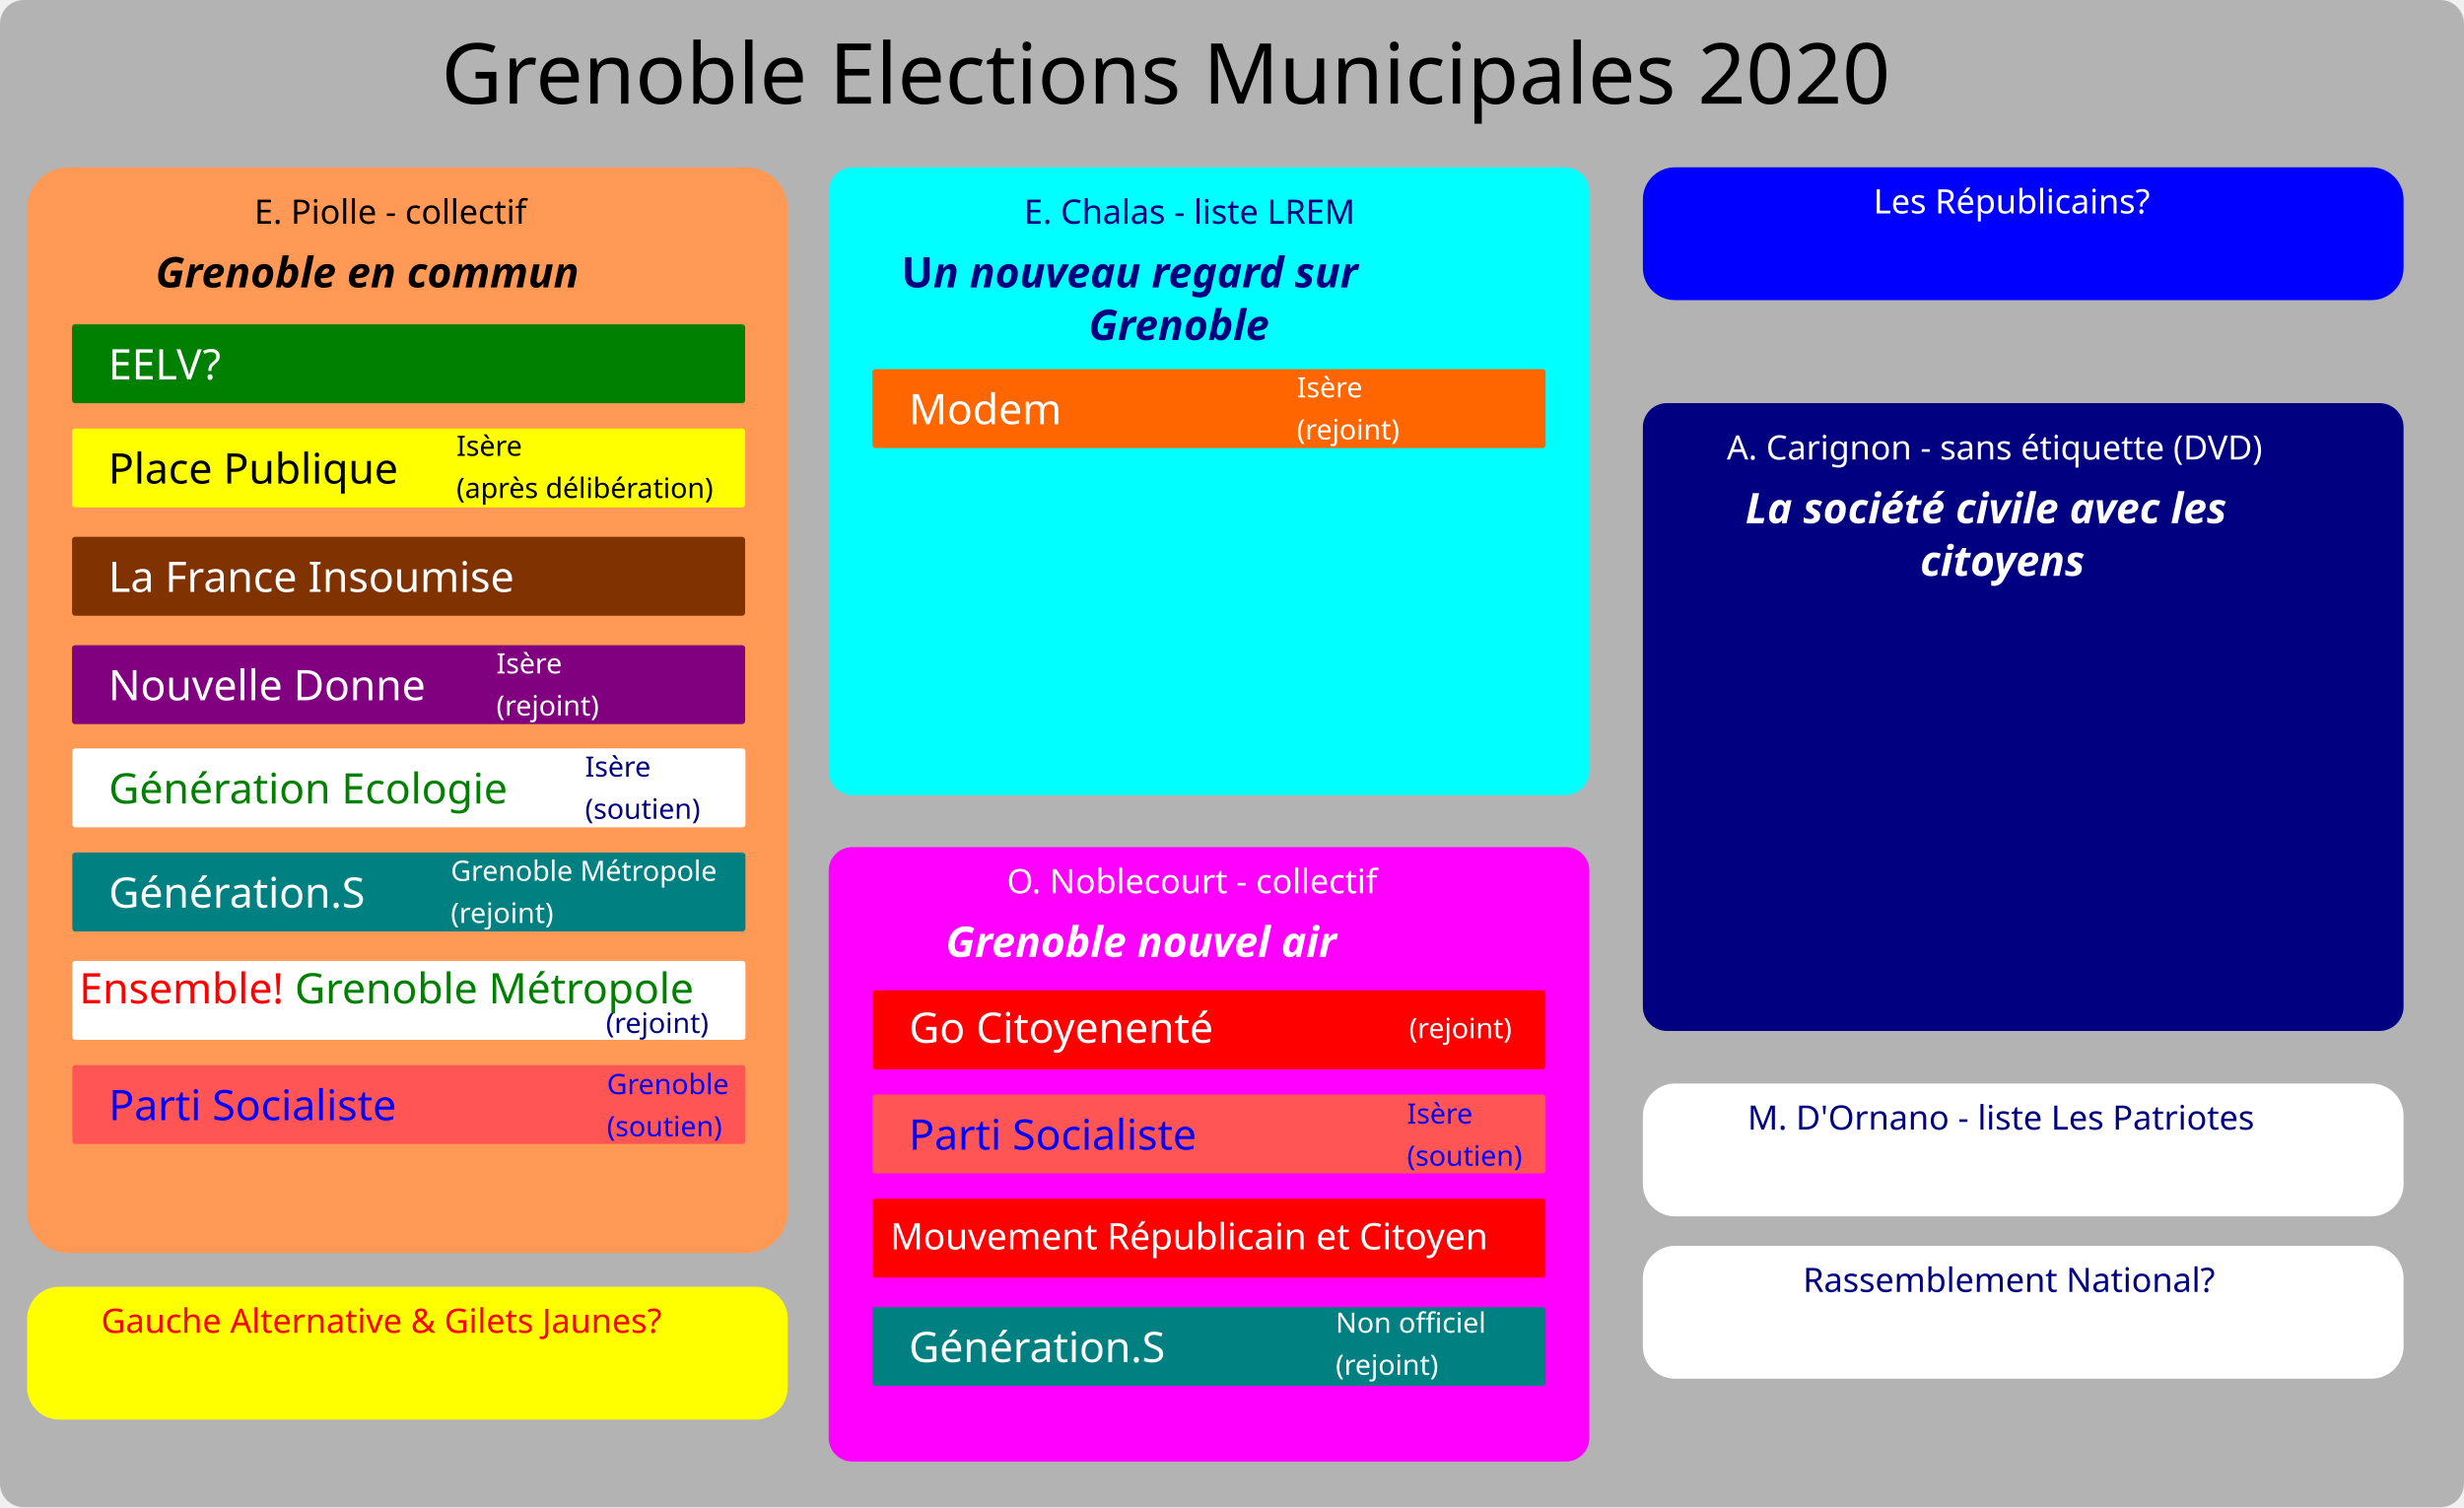
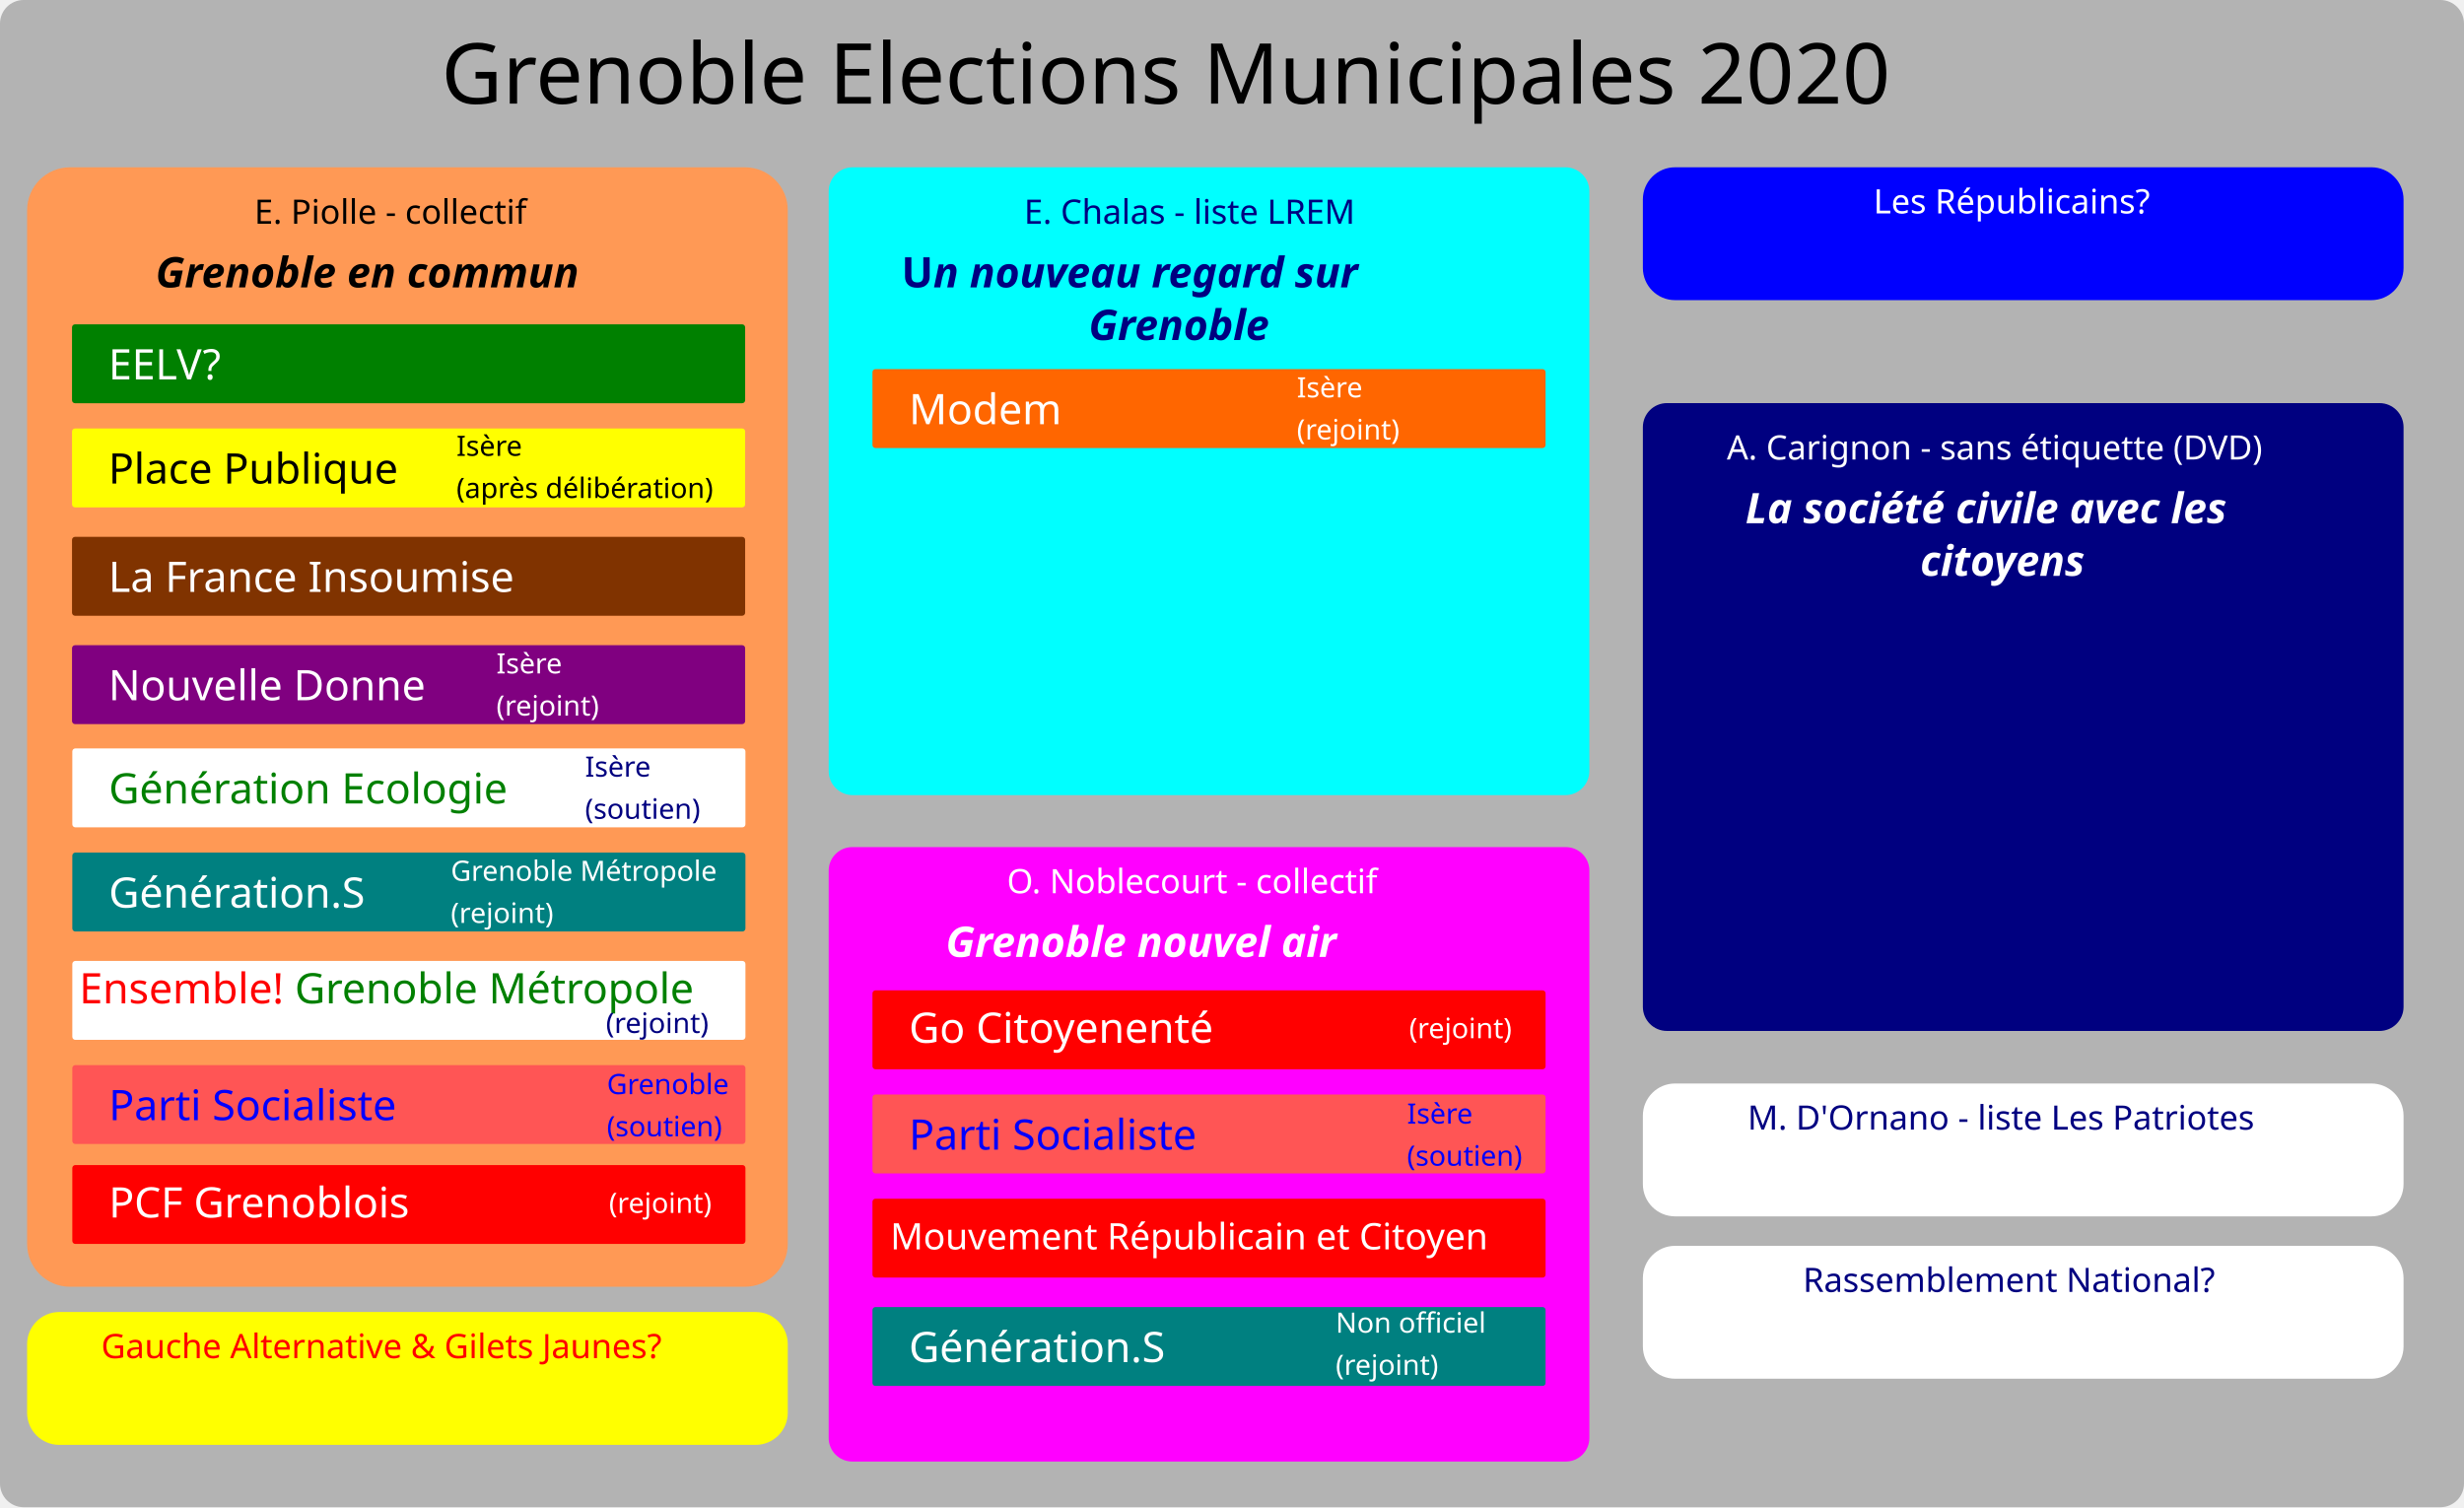
- <svg xmlns="http://www.w3.org/2000/svg" id="svg8" version="1.1" viewBox="0 0 309.641 189.4" height="189.4mm" width="309.641mm">
+ <svg xmlns="http://www.w3.org/2000/svg" width="309.641mm" height="189.4mm" viewBox="0 0 309.641 189.4" version="1.1" id="svg8">
  <defs id="defs2">
-     <marker orient="auto" refY="0.0" refX="0.0" id="Arrow2Lend" style="overflow:visible;">
-       <path id="path1338" style="fill-rule:evenodd;stroke-width:0.625;stroke-linejoin:round;stroke:#000000;stroke-opacity:1;fill:#000000;fill-opacity:1" d="M 8.719,4.034 L -2.207,0.016 L 8.719,-4.002 C 6.973,-1.63 6.983,1.616 8.719,4.034 z " transform="scale(1.1) rotate(180) translate(1,0)" />
+     <marker style="overflow:visible;" id="Arrow2Lend" refX="0.0" refY="0.0" orient="auto">
+       <path transform="scale(1.1) rotate(180) translate(1,0)" d="M 8.719,4.034 L -2.207,0.016 L 8.719,-4.002 C 6.973,-1.63 6.983,1.616 8.719,4.034 z " style="fill-rule:evenodd;stroke-width:0.625;stroke-linejoin:round;stroke:#000000;stroke-opacity:1;fill:#000000;fill-opacity:1" id="path1338" />
    </marker>
-     <marker orient="auto" refY="0.0" refX="0.0" id="Arrow2Lstart" style="overflow:visible">
-       <path id="path1335" style="fill-rule:evenodd;stroke-width:0.625;stroke-linejoin:round;stroke:#000000;stroke-opacity:1;fill:#000000;fill-opacity:1" d="M 8.719,4.034 L -2.207,0.016 L 8.719,-4.002 C 6.973,-1.63 6.983,1.616 8.719,4.034 z " transform="scale(1.1) translate(1,0)" />
+     <marker style="overflow:visible" id="Arrow2Lstart" refX="0.0" refY="0.0" orient="auto">
+       <path transform="scale(1.1) translate(1,0)" d="M 8.719,4.034 L -2.207,0.016 L 8.719,-4.002 C 6.973,-1.63 6.983,1.616 8.719,4.034 z " style="fill-rule:evenodd;stroke-width:0.625;stroke-linejoin:round;stroke:#000000;stroke-opacity:1;fill:#000000;fill-opacity:1" id="path1335" />
    </marker>
  </defs>
-   <g id="layer1" transform="translate(-3.993841,-8.021178)">
-     <rect style="fill:#b3b3b3;stroke-width:0.262" id="rect1052" width="309.641" height="189.4" x="3.994" y="8.021" ry="2.969" />
-     <text id="text12" y="21.039" x="59.446" style="font-style:normal;font-weight:normal;font-size:10.583px;line-height:1.25;font-family:sans-serif;fill:#000000;fill-opacity:1;stroke:none;stroke-width:0.265" xml:space="preserve">
-       <tspan style="stroke-width:0.265" y="21.039" x="59.446" id="tspan10">Grenoble Elections Municipales 2020</tspan>
+   <g transform="translate(-3.993841,-8.021178)" id="layer1">
+     <rect ry="2.969" y="8.021" x="3.994" height="189.4" width="309.641" id="rect1052" style="fill:#b3b3b3;stroke-width:0.262" />
+     <text xml:space="preserve" style="font-style:normal;font-weight:normal;font-size:10.583px;line-height:1.25;font-family:sans-serif;fill:#000000;fill-opacity:1;stroke:none;stroke-width:0.265" x="59.446" y="21.039" id="text12">
+       <tspan id="tspan10" x="59.446" y="21.039" style="stroke-width:0.265">Grenoble Elections Municipales 2020</tspan>
    </text>
-     <rect ry="5.227" y="29.043" x="7.399" height="136.442" width="95.592" id="rect14" style="fill:#ff9955;fill-rule:evenodd;stroke-width:0.235" />
-     <text id="text18" y="44.137" x="23.552" style="font-style:normal;font-weight:normal;font-size:5.292px;line-height:1.25;font-family:sans-serif;fill:#000000;fill-opacity:1;stroke:none;stroke-width:0.265" xml:space="preserve">
-       <tspan style="font-style:italic;font-variant:normal;font-weight:bold;font-stretch:normal;font-family:sans-serif;-inkscape-font-specification:'sans-serif Bold Italic';stroke-width:0.265" y="44.137" x="23.552" id="tspan16">Grenoble en commun</tspan>
+     <rect style="fill:#ff9955;fill-rule:evenodd;stroke-width:0.239" id="rect14" width="95.592" height="140.675" x="7.399" y="29.043" ry="5.389" />
+     <text xml:space="preserve" style="font-style:normal;font-weight:normal;font-size:5.292px;line-height:1.25;font-family:sans-serif;fill:#000000;fill-opacity:1;stroke:none;stroke-width:0.265" x="23.552" y="44.137" id="text18">
+       <tspan id="tspan16" x="23.552" y="44.137" style="font-style:italic;font-variant:normal;font-weight:bold;font-stretch:normal;font-family:sans-serif;-inkscape-font-specification:'sans-serif Bold Italic';stroke-width:0.265">Grenoble en commun</tspan>
    </text>
-     <text id="text22" y="36.133" x="35.961" style="font-style:normal;font-weight:normal;font-size:4.233px;line-height:1.25;font-family:sans-serif;fill:#000000;fill-opacity:1;stroke:none;stroke-width:0.265" xml:space="preserve">
-       <tspan style="stroke-width:0.265" y="36.133" x="35.961" id="tspan20">E. Piolle - collectif</tspan>
+     <text xml:space="preserve" style="font-style:normal;font-weight:normal;font-size:4.233px;line-height:1.25;font-family:sans-serif;fill:#000000;fill-opacity:1;stroke:none;stroke-width:0.265" x="35.961" y="36.133" id="text22">
+       <tspan id="tspan20" x="35.961" y="36.133" style="stroke-width:0.265">E. Piolle - collectif</tspan>
    </text>
-     <rect style="fill:#00ffff;fill-rule:evenodd;stroke-width:0.179" id="rect14-2" width="95.592" height="78.897" x="108.131" y="29.043" ry="3.022" />
-     <text xml:space="preserve" style="font-style:normal;font-weight:normal;font-size:5.292px;line-height:1.25;font-family:sans-serif;text-align:center;text-anchor:middle;fill:#000080;fill-opacity:1;stroke:none;stroke-width:0.265" x="155.584" y="44.137" id="text18-9">
-       <tspan id="tspan16-8" x="155.584" y="44.137" style="font-style:normal;font-variant:normal;font-weight:bold;font-stretch:normal;font-family:sans-serif;-inkscape-font-specification:'sans-serif Bold';text-align:center;text-anchor:middle;fill:#000080;stroke-width:0.265">U<tspan id="tspan53" style="font-style:italic;font-variant:normal;font-weight:bold;font-stretch:normal;font-family:sans-serif;-inkscape-font-specification:'sans-serif Bold Italic';fill:#000080">n nouveau regard sur</tspan>
+     <rect ry="3.022" y="29.043" x="108.131" height="78.897" width="95.592" id="rect14-2" style="fill:#00ffff;fill-rule:evenodd;stroke-width:0.179" />
+     <text id="text18-9" y="44.137" x="155.584" style="font-style:normal;font-weight:normal;font-size:5.292px;line-height:1.25;font-family:sans-serif;text-align:center;text-anchor:middle;fill:#000080;fill-opacity:1;stroke:none;stroke-width:0.265" xml:space="preserve">
+       <tspan style="font-style:normal;font-variant:normal;font-weight:bold;font-stretch:normal;font-family:sans-serif;-inkscape-font-specification:'sans-serif Bold';text-align:center;text-anchor:middle;fill:#000080;stroke-width:0.265" y="44.137" x="155.584" id="tspan16-8">U<tspan style="font-style:italic;font-variant:normal;font-weight:bold;font-stretch:normal;font-family:sans-serif;-inkscape-font-specification:'sans-serif Bold Italic';fill:#000080" id="tspan53">n nouveau regard sur</tspan>
      </tspan>
-       <tspan id="tspan51" x="155.584" y="50.751" style="font-style:italic;font-variant:normal;font-weight:bold;font-stretch:normal;font-family:sans-serif;-inkscape-font-specification:'sans-serif Bold Italic';text-align:center;text-anchor:middle;fill:#000080;stroke-width:0.265">Grenoble</tspan>
+       <tspan style="font-style:italic;font-variant:normal;font-weight:bold;font-stretch:normal;font-family:sans-serif;-inkscape-font-specification:'sans-serif Bold Italic';text-align:center;text-anchor:middle;fill:#000080;stroke-width:0.265" y="50.751" x="155.584" id="tspan51">Grenoble</tspan>
    </text>
-     <text xml:space="preserve" style="font-style:normal;font-weight:normal;font-size:4.233px;line-height:1.25;font-family:sans-serif;fill:#000080;fill-opacity:1;stroke:none;stroke-width:0.265" x="132.687" y="36.133" id="text22-2">
-       <tspan id="tspan20-0" x="132.687" y="36.133" style="fill:#000080;stroke-width:0.265">E. Chalas - liste LREM</tspan>
+     <text id="text22-2" y="36.133" x="132.687" style="font-style:normal;font-weight:normal;font-size:4.233px;line-height:1.25;font-family:sans-serif;fill:#000080;fill-opacity:1;stroke:none;stroke-width:0.265" xml:space="preserve">
+       <tspan style="fill:#000080;stroke-width:0.265" y="36.133" x="132.687" id="tspan20-0">E. Chalas - liste LREM</tspan>
    </text>
-     <rect ry="3.022" y="58.677" x="210.447" height="78.897" width="95.592" id="rect14-2-5" style="fill:#000080;fill-rule:evenodd;stroke-width:0.179" />
-     <text id="text18-9-8" y="73.77" x="259.071" style="font-style:normal;font-weight:normal;font-size:5.292px;line-height:1.25;font-family:sans-serif;text-align:center;text-anchor:middle;fill:#ffffff;fill-opacity:1;stroke:none;stroke-width:0.265" xml:space="preserve">
-       <tspan style="font-style:italic;font-variant:normal;font-weight:bold;font-stretch:normal;font-family:sans-serif;-inkscape-font-specification:'sans-serif Bold Italic';text-align:center;text-anchor:middle;fill:#ffffff;stroke-width:0.265" y="73.77" x="259.071" id="tspan51-5">La société civile avec les </tspan>
-       <tspan style="font-style:italic;font-variant:normal;font-weight:bold;font-stretch:normal;font-family:sans-serif;-inkscape-font-specification:'sans-serif Bold Italic';text-align:center;text-anchor:middle;fill:#ffffff;stroke-width:0.265" y="80.385" x="259.071" id="tspan93">citoyens</tspan>
+     <rect style="fill:#000080;fill-rule:evenodd;stroke-width:0.179" id="rect14-2-5" width="95.592" height="78.897" x="210.447" y="58.677" ry="3.022" />
+     <text xml:space="preserve" style="font-style:normal;font-weight:normal;font-size:5.292px;line-height:1.25;font-family:sans-serif;text-align:center;text-anchor:middle;fill:#ffffff;fill-opacity:1;stroke:none;stroke-width:0.265" x="259.071" y="73.77" id="text18-9-8">
+       <tspan id="tspan51-5" x="259.071" y="73.77" style="font-style:italic;font-variant:normal;font-weight:bold;font-stretch:normal;font-family:sans-serif;-inkscape-font-specification:'sans-serif Bold Italic';text-align:center;text-anchor:middle;fill:#ffffff;stroke-width:0.265">La société civile avec les </tspan>
+       <tspan id="tspan93" x="259.071" y="80.385" style="font-style:italic;font-variant:normal;font-weight:bold;font-stretch:normal;font-family:sans-serif;-inkscape-font-specification:'sans-serif Bold Italic';text-align:center;text-anchor:middle;fill:#ffffff;stroke-width:0.265">citoyens</tspan>
    </text>
-     <text id="text22-2-1" y="65.766" x="220.991" style="font-style:normal;font-weight:normal;font-size:4.233px;line-height:1.25;font-family:sans-serif;fill:#ffffff;fill-opacity:1;stroke:none;stroke-width:0.265" xml:space="preserve">
-       <tspan style="fill:#ffffff;stroke-width:0.265" y="65.766" x="220.991" id="tspan20-0-3">A. Carignon - sans étiquette (DVD)</tspan>
+     <text xml:space="preserve" style="font-style:normal;font-weight:normal;font-size:4.233px;line-height:1.25;font-family:sans-serif;fill:#ffffff;fill-opacity:1;stroke:none;stroke-width:0.265" x="220.991" y="65.766" id="text22-2-1">
+       <tspan id="tspan20-0-3" x="220.991" y="65.766" style="fill:#ffffff;stroke-width:0.265">A. Carignon - sans étiquette (DVD)</tspan>
    </text>
-     <rect ry="2.958" y="114.473" x="108.131" height="77.209" width="95.592" id="rect14-2-2" style="fill:#ff00ff;fill-rule:evenodd;stroke-width:0.177" />
-     <text id="text18-9-1" y="128.27" x="155.65" style="font-style:normal;font-weight:normal;font-size:5.292px;line-height:1.25;font-family:sans-serif;text-align:center;text-anchor:middle;fill:#ffffff;fill-opacity:1;stroke:none;stroke-width:0.265" xml:space="preserve">
-       <tspan style="font-style:italic;font-variant:normal;font-weight:bold;font-stretch:normal;font-family:sans-serif;-inkscape-font-specification:'sans-serif Bold Italic';text-align:center;text-anchor:middle;fill:#ffffff;stroke-width:0.265" y="128.27" x="155.65" id="tspan51-1">Grenoble nouvel air<tspan id="tspan128" style="font-style:normal;font-variant:normal;font-weight:bold;font-stretch:normal;font-family:sans-serif;-inkscape-font-specification:'sans-serif Bold';text-align:center;text-anchor:middle;fill:#ffffff;stroke-width:0.265" />
+     <rect style="fill:#ff00ff;fill-rule:evenodd;stroke-width:0.177" id="rect14-2-2" width="95.592" height="77.209" x="108.131" y="114.473" ry="2.958" />
+     <text xml:space="preserve" style="font-style:normal;font-weight:normal;font-size:5.292px;line-height:1.25;font-family:sans-serif;text-align:center;text-anchor:middle;fill:#ffffff;fill-opacity:1;stroke:none;stroke-width:0.265" x="155.65" y="128.27" id="text18-9-1">
+       <tspan id="tspan51-1" x="155.65" y="128.27" style="font-style:italic;font-variant:normal;font-weight:bold;font-stretch:normal;font-family:sans-serif;-inkscape-font-specification:'sans-serif Bold Italic';text-align:center;text-anchor:middle;fill:#ffffff;stroke-width:0.265">Grenoble nouvel air<tspan style="font-style:normal;font-variant:normal;font-weight:bold;font-stretch:normal;font-family:sans-serif;-inkscape-font-specification:'sans-serif Bold';text-align:center;text-anchor:middle;fill:#ffffff;stroke-width:0.265" id="tspan128" />
      </tspan>
    </text>
-     <text id="text22-2-8" y="120.266" x="130.525" style="font-style:normal;font-weight:normal;font-size:4.233px;line-height:1.25;font-family:sans-serif;fill:#ffffff;fill-opacity:1;stroke:none;stroke-width:0.265" xml:space="preserve">
-       <tspan style="fill:#ffffff;stroke-width:0.265" y="120.266" x="130.525" id="tspan20-0-7">O. Noblecourt - collectif</tspan>
+     <text xml:space="preserve" style="font-style:normal;font-weight:normal;font-size:4.233px;line-height:1.25;font-family:sans-serif;fill:#ffffff;fill-opacity:1;stroke:none;stroke-width:0.265" x="130.525" y="120.266" id="text22-2-8">
+       <tspan id="tspan20-0-7" x="130.525" y="120.266" style="fill:#ffffff;stroke-width:0.265">O. Noblecourt - collectif</tspan>
    </text>
-     <rect style="fill:#008000;fill-rule:evenodd;stroke-width:0.06" id="rect14-3" width="84.589" height="9.914" x="13.044" y="48.777" ry="0.38" />
-     <text id="text125" y="55.696" x="17.616" style="font-style:normal;font-weight:normal;font-size:5.292px;line-height:1.25;font-family:sans-serif;fill:#000000;fill-opacity:1;stroke:none;stroke-width:0.265" xml:space="preserve">
-       <tspan style="fill:#ffffff;stroke-width:0.265" y="55.696" x="17.616" id="tspan123">EELV?</tspan>
+     <rect ry="0.38" y="48.777" x="13.044" height="9.914" width="84.589" id="rect14-3" style="fill:#008000;fill-rule:evenodd;stroke-width:0.06" />
+     <text xml:space="preserve" style="font-style:normal;font-weight:normal;font-size:5.292px;line-height:1.25;font-family:sans-serif;fill:#000000;fill-opacity:1;stroke:none;stroke-width:0.265" x="17.616" y="55.696" id="text125">
+       <tspan id="tspan123" x="17.616" y="55.696" style="fill:#ffffff;stroke-width:0.265">EELV?</tspan>
    </text>
-     <rect ry="0.38" y="61.866" x="13.044" height="9.914" width="84.589" id="rect14-3-9" style="fill:#ffff00;fill-rule:evenodd;stroke-width:0.06" />
-     <text xml:space="preserve" style="font-style:normal;font-weight:normal;font-size:5.292px;line-height:1.25;font-family:sans-serif;fill:#000000;fill-opacity:1;stroke:none;stroke-width:0.265" x="17.616" y="68.785" id="text125-1">
-       <tspan id="tspan123-7" x="17.616" y="68.785" style="fill:#000000;stroke-width:0.265">Place Publique</tspan>
+     <rect style="fill:#ffff00;fill-rule:evenodd;stroke-width:0.06" id="rect14-3-9" width="84.589" height="9.914" x="13.044" y="61.866" ry="0.38" />
+     <text id="text125-1" y="68.785" x="17.616" style="font-style:normal;font-weight:normal;font-size:5.292px;line-height:1.25;font-family:sans-serif;fill:#000000;fill-opacity:1;stroke:none;stroke-width:0.265" xml:space="preserve">
+       <tspan style="fill:#000000;stroke-width:0.265" y="68.785" x="17.616" id="tspan123-7">Place Publique</tspan>
    </text>
-     <text id="text150" y="65.307" x="61.357" style="font-size:4.233px;line-height:1.25;font-family:sans-serif;stroke-width:0.265" xml:space="preserve">
-       <tspan style="font-size:3.528px;stroke-width:0.265" y="65.307" x="61.357" id="tspan148">Isère</tspan>
-       <tspan id="tspan152" style="font-size:3.528px;stroke-width:0.265" y="70.598" x="61.357">(après délibération)</tspan>
+     <text xml:space="preserve" style="font-size:4.233px;line-height:1.25;font-family:sans-serif;stroke-width:0.265" x="61.357" y="65.307" id="text150">
+       <tspan id="tspan148" x="61.357" y="65.307" style="font-size:3.528px;stroke-width:0.265">Isère</tspan>
+       <tspan x="61.357" y="70.598" style="font-size:3.528px;stroke-width:0.265" id="tspan152">(après délibération)</tspan>
    </text>
-     <rect style="fill:#803300;fill-rule:evenodd;stroke-width:0.06" id="rect14-3-9-0" width="84.589" height="9.914" x="13.044" y="75.483" ry="0.38" />
-     <text id="text125-1-9" y="82.403" x="17.616" style="font-style:normal;font-weight:normal;font-size:5.292px;line-height:1.25;font-family:sans-serif;fill:#ffffff;fill-opacity:1;stroke:none;stroke-width:0.265" xml:space="preserve">
-       <tspan style="fill:#ffffff;stroke-width:0.265" y="82.403" x="17.616" id="tspan123-7-5">La France Insoumise</tspan>
+     <rect ry="0.38" y="75.483" x="13.044" height="9.914" width="84.589" id="rect14-3-9-0" style="fill:#803300;fill-rule:evenodd;stroke-width:0.06" />
+     <text xml:space="preserve" style="font-style:normal;font-weight:normal;font-size:5.292px;line-height:1.25;font-family:sans-serif;fill:#ffffff;fill-opacity:1;stroke:none;stroke-width:0.265" x="17.616" y="82.403" id="text125-1-9">
+       <tspan id="tspan123-7-5" x="17.616" y="82.403" style="fill:#ffffff;stroke-width:0.265">La France Insoumise</tspan>
    </text>
-     <rect ry="0.38" y="89.101" x="13.044" height="9.914" width="84.589" id="rect14-3-9-0-0" style="fill:#800080;fill-rule:evenodd;stroke-width:0.06" />
-     <text xml:space="preserve" style="font-style:normal;font-weight:normal;font-size:5.292px;line-height:1.25;font-family:sans-serif;fill:#ffffff;fill-opacity:1;stroke:none;stroke-width:0.265" x="17.616" y="96.02" id="text125-1-9-3">
-       <tspan id="tspan123-7-5-9" x="17.616" y="96.02" style="fill:#ffffff;stroke-width:0.265">Nouvelle Donne</tspan>
+     <rect style="fill:#800080;fill-rule:evenodd;stroke-width:0.06" id="rect14-3-9-0-0" width="84.589" height="9.914" x="13.044" y="89.101" ry="0.38" />
+     <text id="text125-1-9-3" y="96.02" x="17.616" style="font-style:normal;font-weight:normal;font-size:5.292px;line-height:1.25;font-family:sans-serif;fill:#ffffff;fill-opacity:1;stroke:none;stroke-width:0.265" xml:space="preserve">
+       <tspan style="fill:#ffffff;stroke-width:0.265" y="96.02" x="17.616" id="tspan123-7-5-9">Nouvelle Donne</tspan>
    </text>
-     <text xml:space="preserve" style="font-size:4.233px;line-height:1.25;font-family:sans-serif;fill:#ffffff;stroke-width:0.265" x="66.366" y="92.65" id="text150-3">
-       <tspan id="tspan148-7" x="66.366" y="92.65" style="font-size:3.528px;fill:#ffffff;stroke-width:0.265">Isère</tspan>
-       <tspan x="66.366" y="97.942" style="font-size:3.528px;fill:#ffffff;stroke-width:0.265" id="tspan152-8">(rejoint)</tspan>
+     <text id="text150-3" y="92.65" x="66.366" style="font-size:4.233px;line-height:1.25;font-family:sans-serif;fill:#ffffff;stroke-width:0.265" xml:space="preserve">
+       <tspan style="font-size:3.528px;fill:#ffffff;stroke-width:0.265" y="92.65" x="66.366" id="tspan148-7">Isère</tspan>
+       <tspan id="tspan152-8" style="font-size:3.528px;fill:#ffffff;stroke-width:0.265" y="97.942" x="66.366">(rejoint)</tspan>
    </text>
-     <rect style="fill:#ffffff;fill-rule:evenodd;stroke-width:0.06" id="rect14-3-9-0-0-4" width="84.589" height="9.914" x="13.081" y="102.071" ry="0.38" />
-     <text id="text125-1-9-3-9" y="108.99" x="17.653" style="font-style:normal;font-weight:normal;font-size:5.292px;line-height:1.25;font-family:sans-serif;fill:#008000;fill-opacity:1;stroke:none;stroke-width:0.265" xml:space="preserve">
-       <tspan style="fill:#008000;stroke-width:0.265" y="108.99" x="17.653" id="tspan123-7-5-9-1">Génération Ecologie</tspan>
+     <rect ry="0.38" y="102.071" x="13.081" height="9.914" width="84.589" id="rect14-3-9-0-0-4" style="fill:#ffffff;fill-rule:evenodd;stroke-width:0.06" />
+     <text xml:space="preserve" style="font-style:normal;font-weight:normal;font-size:5.292px;line-height:1.25;font-family:sans-serif;fill:#008000;fill-opacity:1;stroke:none;stroke-width:0.265" x="17.653" y="108.99" id="text125-1-9-3-9">
+       <tspan id="tspan123-7-5-9-1" x="17.653" y="108.99" style="fill:#008000;stroke-width:0.265">Génération Ecologie</tspan>
    </text>
-     <text id="text150-3-7" y="105.62" x="77.515" style="font-size:4.233px;line-height:1.25;font-family:sans-serif;fill:#000080;stroke-width:0.265" xml:space="preserve">
-       <tspan style="font-size:3.528px;fill:#000080;stroke-width:0.265" y="105.62" x="77.515" id="tspan148-7-5">Isère</tspan>
-       <tspan id="tspan152-8-5" style="font-size:3.528px;fill:#000080;stroke-width:0.265" y="110.911" x="77.515">(soutien)</tspan>
+     <text xml:space="preserve" style="font-size:4.233px;line-height:1.25;font-family:sans-serif;fill:#000080;stroke-width:0.265" x="77.515" y="105.62" id="text150-3-7">
+       <tspan id="tspan148-7-5" x="77.515" y="105.62" style="font-size:3.528px;fill:#000080;stroke-width:0.265">Isère</tspan>
+       <tspan x="77.515" y="110.911" style="font-size:3.528px;fill:#000080;stroke-width:0.265" id="tspan152-8-5">(soutien)</tspan>
    </text>
-     <rect style="fill:#ff6600;fill-rule:evenodd;stroke-width:0.06" id="rect14-3-9-0-0-45" width="84.589" height="9.914" x="113.632" y="54.409" ry="0.38" />
-     <text id="text125-1-9-3-8" y="61.328" x="118.21" style="font-style:normal;font-weight:normal;font-size:5.292px;line-height:1.25;font-family:sans-serif;fill:#ffffff;fill-opacity:1;stroke:none;stroke-width:0.265" xml:space="preserve">
-       <tspan style="fill:#ffffff;stroke-width:0.265" y="61.328" x="118.21" id="tspan123-7-5-9-6">Modem</tspan>
+     <rect ry="0.38" y="54.409" x="113.632" height="9.914" width="84.589" id="rect14-3-9-0-0-45" style="fill:#ff6600;fill-rule:evenodd;stroke-width:0.06" />
+     <text xml:space="preserve" style="font-style:normal;font-weight:normal;font-size:5.292px;line-height:1.25;font-family:sans-serif;fill:#ffffff;fill-opacity:1;stroke:none;stroke-width:0.265" x="118.21" y="61.328" id="text125-1-9-3-8">
+       <tspan id="tspan123-7-5-9-6" x="118.21" y="61.328" style="fill:#ffffff;stroke-width:0.265">Modem</tspan>
    </text>
-     <text id="text150-3-2" y="57.958" x="166.96" style="font-size:4.233px;line-height:1.25;font-family:sans-serif;fill:#ffffff;stroke-width:0.265" xml:space="preserve">
-       <tspan style="font-size:3.528px;fill:#ffffff;stroke-width:0.265" y="57.958" x="166.96" id="tspan148-7-51">Isère</tspan>
-       <tspan id="tspan152-8-3" style="font-size:3.528px;fill:#ffffff;stroke-width:0.265" y="63.25" x="166.96">(rejoint)</tspan>
+     <text xml:space="preserve" style="font-size:4.233px;line-height:1.25;font-family:sans-serif;fill:#ffffff;stroke-width:0.265" x="166.96" y="57.958" id="text150-3-2">
+       <tspan id="tspan148-7-51" x="166.96" y="57.958" style="font-size:3.528px;fill:#ffffff;stroke-width:0.265">Isère</tspan>
+       <tspan x="166.96" y="63.25" style="font-size:3.528px;fill:#ffffff;stroke-width:0.265" id="tspan152-8-3">(rejoint)</tspan>
    </text>
-     <rect ry="0.38" y="132.474" x="113.632" height="9.914" width="84.589" id="rect14-3-9-0-0-45-9" style="fill:#ff0000;fill-rule:evenodd;stroke-width:0.06" />
-     <text xml:space="preserve" style="font-style:normal;font-weight:normal;font-size:5.292px;line-height:1.25;font-family:sans-serif;fill:#ffffff;fill-opacity:1;stroke:none;stroke-width:0.265" x="118.21" y="139.064" id="text125-1-9-3-8-3">
-       <tspan id="tspan123-7-5-9-6-4" x="118.21" y="139.064" style="fill:#ffffff;stroke-width:0.265">Go Citoyenenté</tspan>
+     <rect style="fill:#ff0000;fill-rule:evenodd;stroke-width:0.06" id="rect14-3-9-0-0-45-9" width="84.589" height="9.914" x="113.632" y="132.474" ry="0.38" />
+     <text id="text125-1-9-3-8-3" y="139.064" x="118.21" style="font-style:normal;font-weight:normal;font-size:5.292px;line-height:1.25;font-family:sans-serif;fill:#ffffff;fill-opacity:1;stroke:none;stroke-width:0.265" xml:space="preserve">
+       <tspan style="fill:#ffffff;stroke-width:0.265" y="139.064" x="118.21" id="tspan123-7-5-9-6-4">Go Citoyenenté</tspan>
    </text>
-     <text xml:space="preserve" style="font-size:4.233px;line-height:1.25;font-family:sans-serif;fill:#ffffff;stroke-width:0.265" x="181.07" y="138.484" id="text150-3-2-1">
-       <tspan x="181.07" y="138.484" style="font-size:3.528px;fill:#ffffff;stroke-width:0.265" id="tspan152-8-3-5">(rejoint)</tspan>
+     <text id="text150-3-2-1" y="138.484" x="181.07" style="font-size:4.233px;line-height:1.25;font-family:sans-serif;fill:#ffffff;stroke-width:0.265" xml:space="preserve">
+       <tspan id="tspan152-8-3-5" style="font-size:3.528px;fill:#ffffff;stroke-width:0.265" y="138.484" x="181.07">(rejoint)</tspan>
    </text>
-     <rect style="fill:#ffffff;fill-rule:evenodd;stroke-width:0.082" id="rect14-2-2-5" width="95.592" height="16.695" x="210.447" y="144.178" ry="4.045" />
-     <text xml:space="preserve" style="font-style:normal;font-weight:normal;font-size:4.233px;line-height:1.25;font-family:sans-serif;fill:#000080;fill-opacity:1;stroke:none;stroke-width:0.265" x="223.604" y="149.97" id="text22-2-8-0">
-       <tspan id="tspan20-0-7-6" x="223.604" y="149.97" style="fill:#000080;stroke-width:0.265">M. D'Ornano - liste Les Patriotes</tspan>
+     <rect ry="4.045" y="144.178" x="210.447" height="16.695" width="95.592" id="rect14-2-2-5" style="fill:#ffffff;fill-rule:evenodd;stroke-width:0.082" />
+     <text id="text22-2-8-0" y="149.97" x="223.604" style="font-style:normal;font-weight:normal;font-size:4.233px;line-height:1.25;font-family:sans-serif;fill:#000080;fill-opacity:1;stroke:none;stroke-width:0.265" xml:space="preserve">
+       <tspan style="fill:#000080;stroke-width:0.265" y="149.97" x="223.604" id="tspan20-0-7-6">M. D'Ornano - liste Les Patriotes</tspan>
    </text>
-     <rect style="fill:#008080;fill-rule:evenodd;stroke-width:0.06" id="rect14-3-9-0-0-7" width="84.589" height="9.914" x="13.081" y="115.16" ry="0.38" />
-     <text id="text125-1-9-3-7" y="122.079" x="17.653" style="font-style:normal;font-weight:normal;font-size:5.292px;line-height:1.25;font-family:sans-serif;fill:#ffffff;fill-opacity:1;stroke:none;stroke-width:0.265" xml:space="preserve">
-       <tspan style="fill:#ffffff;stroke-width:0.265" y="122.079" x="17.653" id="tspan123-7-5-9-9">Génération.S</tspan>
+     <rect ry="0.38" y="115.16" x="13.081" height="9.914" width="84.589" id="rect14-3-9-0-0-7" style="fill:#008080;fill-rule:evenodd;stroke-width:0.06" />
+     <text xml:space="preserve" style="font-style:normal;font-weight:normal;font-size:5.292px;line-height:1.25;font-family:sans-serif;fill:#ffffff;fill-opacity:1;stroke:none;stroke-width:0.265" x="17.653" y="122.079" id="text125-1-9-3-7">
+       <tspan id="tspan123-7-5-9-9" x="17.653" y="122.079" style="fill:#ffffff;stroke-width:0.265">Génération.S</tspan>
    </text>
-     <text id="text150-3-5" y="118.708" x="60.639" style="font-size:4.233px;line-height:1.25;font-family:sans-serif;fill:#ffffff;stroke-width:0.265" xml:space="preserve">
-       <tspan style="font-size:3.528px;fill:#ffffff;stroke-width:0.265" y="118.708" x="60.639" id="tspan148-7-3">Grenoble Métropole</tspan>
-       <tspan id="tspan152-8-33" style="font-size:3.528px;fill:#ffffff;stroke-width:0.265" y="124" x="60.639">(rejoint)</tspan>
+     <text xml:space="preserve" style="font-size:4.233px;line-height:1.25;font-family:sans-serif;fill:#ffffff;stroke-width:0.265" x="60.639" y="118.708" id="text150-3-5">
+       <tspan id="tspan148-7-3" x="60.639" y="118.708" style="font-size:3.528px;fill:#ffffff;stroke-width:0.265">Grenoble Métropole</tspan>
+       <tspan x="60.639" y="124" style="font-size:3.528px;fill:#ffffff;stroke-width:0.265" id="tspan152-8-33">(rejoint)</tspan>
    </text>
-     <rect ry="0.38" y="128.777" x="13.081" height="9.914" width="84.589" id="rect14-3-9-0-0-4-3" style="fill:#ffffff;fill-rule:evenodd;stroke-width:0.06" />
-     <text xml:space="preserve" style="font-style:normal;font-weight:normal;font-size:5.292px;line-height:1.25;font-family:sans-serif;fill:#ff0000;fill-opacity:1;stroke:none;stroke-width:0.265" x="13.948" y="134.109" id="text125-1-9-3-9-5">
-       <tspan id="tspan123-7-5-9-1-0" x="13.948" y="134.109" style="fill:#ff0000;stroke-width:0.265">Ensemble! <tspan style="fill:#008000" id="tspan1154">Grenoble Métropole</tspan>
+     <rect style="fill:#ffffff;fill-rule:evenodd;stroke-width:0.06" id="rect14-3-9-0-0-4-3" width="84.589" height="9.914" x="13.081" y="128.777" ry="0.38" />
+     <text id="text125-1-9-3-9-5" y="134.109" x="13.948" style="font-style:normal;font-weight:normal;font-size:5.292px;line-height:1.25;font-family:sans-serif;fill:#ff0000;fill-opacity:1;stroke:none;stroke-width:0.265" xml:space="preserve">
+       <tspan style="fill:#ff0000;stroke-width:0.265" y="134.109" x="13.948" id="tspan123-7-5-9-1-0">Ensemble! <tspan id="tspan1154" style="fill:#008000">Grenoble Métropole</tspan>
      </tspan>
    </text>
-     <text xml:space="preserve" style="font-size:4.233px;line-height:1.25;font-family:sans-serif;fill:#000080;stroke-width:0.265" x="80.135" y="137.827" id="text150-3-7-2">
-       <tspan x="80.135" y="137.827" style="font-size:3.528px;fill:#000080;stroke-width:0.265" id="tspan152-8-5-2">(rejoint)</tspan>
+     <text id="text150-3-7-2" y="137.827" x="80.135" style="font-size:4.233px;line-height:1.25;font-family:sans-serif;fill:#000080;stroke-width:0.265" xml:space="preserve">
+       <tspan id="tspan152-8-5-2" style="font-size:3.528px;fill:#000080;stroke-width:0.265" y="137.827" x="80.135">(rejoint)</tspan>
    </text>
-     <rect ry="4.045" y="29.043" x="210.447" height="16.695" width="95.592" id="rect14-2-2-5-8" style="fill:#0000ff;fill-rule:evenodd;stroke-width:0.082" />
-     <text id="text22-2-8-0-4" y="34.836" x="239.431" style="font-style:normal;font-weight:normal;font-size:4.233px;line-height:1.25;font-family:sans-serif;fill:#ffffff;fill-opacity:1;stroke:none;stroke-width:0.265" xml:space="preserve">
-       <tspan style="fill:#ffffff;stroke-width:0.265" y="34.836" x="239.431" id="tspan20-0-7-6-5">Les Républicains?</tspan>
+     <rect style="fill:#0000ff;fill-rule:evenodd;stroke-width:0.082" id="rect14-2-2-5-8" width="95.592" height="16.695" x="210.447" y="29.043" ry="4.045" />
+     <text xml:space="preserve" style="font-style:normal;font-weight:normal;font-size:4.233px;line-height:1.25;font-family:sans-serif;fill:#ffffff;fill-opacity:1;stroke:none;stroke-width:0.265" x="239.431" y="34.836" id="text22-2-8-0-4">
+       <tspan id="tspan20-0-7-6-5" x="239.431" y="34.836" style="fill:#ffffff;stroke-width:0.265">Les Républicains?</tspan>
    </text>
-     <rect style="fill:#ffff00;fill-rule:evenodd;stroke-width:0.082" id="rect14-2-2-5-8-6" width="95.592" height="16.695" x="7.399" y="169.719" ry="4.045" />
-     <text xml:space="preserve" style="font-style:normal;font-weight:normal;font-size:4.233px;line-height:1.25;font-family:sans-serif;fill:#ff0000;fill-opacity:1;stroke:none;stroke-width:0.265" x="16.702" y="175.511" id="text22-2-8-0-4-1">
-       <tspan id="tspan20-0-7-6-5-5" x="16.702" y="175.511" style="fill:#ff0000;stroke-width:0.265">Gauche Alternative &amp; Gilets Jaunes?</tspan>
+     <rect ry="4.045" y="172.894" x="7.399" height="16.695" width="95.592" id="rect14-2-2-5-8-6" style="fill:#ffff00;fill-rule:evenodd;stroke-width:0.082" />
+     <text id="text22-2-8-0-4-1" y="178.686" x="16.702" style="font-style:normal;font-weight:normal;font-size:4.233px;line-height:1.25;font-family:sans-serif;fill:#ff0000;fill-opacity:1;stroke:none;stroke-width:0.265" xml:space="preserve">
+       <tspan style="fill:#ff0000;stroke-width:0.265" y="178.686" x="16.702" id="tspan20-0-7-6-5-5">Gauche Alternative &amp; Gilets Jaunes?</tspan>
    </text>
-     <rect ry="4.045" y="164.577" x="210.447" height="16.695" width="95.592" id="rect14-2-2-5-6" style="fill:#ffffff;fill-rule:evenodd;stroke-width:0.082" />
-     <text id="text22-2-8-0-0" y="170.369" x="230.568" style="font-style:normal;font-weight:normal;font-size:4.233px;line-height:1.25;font-family:sans-serif;fill:#000080;fill-opacity:1;stroke:none;stroke-width:0.265" xml:space="preserve">
-       <tspan style="fill:#000080;stroke-width:0.265" y="170.369" x="230.568" id="tspan20-0-7-6-3">Rassemblement National?</tspan>
+     <rect style="fill:#ffffff;fill-rule:evenodd;stroke-width:0.082" id="rect14-2-2-5-6" width="95.592" height="16.695" x="210.447" y="164.577" ry="4.045" />
+     <text xml:space="preserve" style="font-style:normal;font-weight:normal;font-size:4.233px;line-height:1.25;font-family:sans-serif;fill:#000080;fill-opacity:1;stroke:none;stroke-width:0.265" x="230.568" y="170.369" id="text22-2-8-0-0">
+       <tspan id="tspan20-0-7-6-3" x="230.568" y="170.369" style="fill:#000080;stroke-width:0.265">Rassemblement National?</tspan>
    </text>
-     <rect style="fill:#ff5555;fill-rule:evenodd;stroke-width:0.06;fill-opacity:1" id="rect14-3-9-0-0-45-9-9" width="84.589" height="9.914" x="113.632" y="145.563" ry="0.38" />
-     <text id="text125-1-9-3-8-3-0" y="152.49" x="118.21" style="font-style:normal;font-weight:normal;font-size:5.292px;line-height:1.25;font-family:sans-serif;fill:#0000ff;fill-opacity:1;stroke:none;stroke-width:0.265" xml:space="preserve">
-       <tspan style="fill:#0000ff;stroke-width:0.265" y="152.49" x="118.21" id="tspan123-7-5-9-6-4-7">Parti Socialiste</tspan>
+     <rect ry="0.38" y="145.563" x="113.632" height="9.914" width="84.589" id="rect14-3-9-0-0-45-9-9" style="fill:#ff5555;fill-rule:evenodd;stroke-width:0.06;fill-opacity:1" />
+     <text xml:space="preserve" style="font-style:normal;font-weight:normal;font-size:5.292px;line-height:1.25;font-family:sans-serif;fill:#0000ff;fill-opacity:1;stroke:none;stroke-width:0.265" x="118.21" y="152.49" id="text125-1-9-3-8-3-0">
+       <tspan id="tspan123-7-5-9-6-4-7" x="118.21" y="152.49" style="fill:#0000ff;stroke-width:0.265">Parti Socialiste</tspan>
    </text>
-     <text id="text150-3-2-1-1" y="149.215" x="180.808" style="font-size:4.233px;line-height:1.25;font-family:sans-serif;fill:#0000ff;stroke-width:0.265" xml:space="preserve">
-       <tspan id="tspan152-8-3-5-6" style="font-size:3.528px;fill:#0000ff;stroke-width:0.265" y="149.215" x="180.808">Isère</tspan>
-       <tspan style="font-size:3.528px;fill:#0000ff;stroke-width:0.265" y="154.507" x="180.808" id="tspan1267">(soutien)</tspan>
+     <text xml:space="preserve" style="font-size:4.233px;line-height:1.25;font-family:sans-serif;fill:#0000ff;stroke-width:0.265" x="180.808" y="149.215" id="text150-3-2-1-1">
+       <tspan x="180.808" y="149.215" style="font-size:3.528px;fill:#0000ff;stroke-width:0.265" id="tspan152-8-3-5-6">Isère</tspan>
+       <tspan id="tspan1267" x="180.808" y="154.507" style="font-size:3.528px;fill:#0000ff;stroke-width:0.265">(soutien)</tspan>
    </text>
-     <rect ry="0.38" y="141.866" x="13.081" height="9.914" width="84.589" id="rect14-3-9-0-0-45-9-9-2" style="fill:#ff5555;fill-rule:evenodd;stroke-width:0.06" />
-     <text xml:space="preserve" style="font-style:normal;font-weight:normal;font-size:5.292px;line-height:1.25;font-family:sans-serif;fill:#0000ff;fill-opacity:1;stroke:none;stroke-width:0.265" x="17.659" y="148.785" id="text125-1-9-3-8-3-0-8">
-       <tspan id="tspan123-7-5-9-6-4-7-2" x="17.659" y="148.785" style="fill:#0000ff;stroke-width:0.265">Parti Socialiste</tspan>
+     <rect style="fill:#ff5555;fill-rule:evenodd;stroke-width:0.06" id="rect14-3-9-0-0-45-9-9-2" width="84.589" height="9.914" x="13.081" y="141.866" ry="0.38" />
+     <text id="text125-1-9-3-8-3-0-8" y="148.785" x="17.659" style="font-style:normal;font-weight:normal;font-size:5.292px;line-height:1.25;font-family:sans-serif;fill:#0000ff;fill-opacity:1;stroke:none;stroke-width:0.265" xml:space="preserve">
+       <tspan style="fill:#0000ff;stroke-width:0.265" y="148.785" x="17.659" id="tspan123-7-5-9-6-4-7-2">Parti Socialiste</tspan>
    </text>
-     <text xml:space="preserve" style="font-size:4.233px;line-height:1.25;font-family:sans-serif;fill:#0000ff;stroke-width:0.265" x="80.257" y="145.518" id="text150-3-2-1-1-4">
-       <tspan x="80.257" y="145.518" style="font-size:3.528px;fill:#0000ff;stroke-width:0.265" id="tspan152-8-3-5-6-8">Grenoble</tspan>
-       <tspan id="tspan1267-3" x="80.257" y="150.81" style="font-size:3.528px;fill:#0000ff;stroke-width:0.265">(soutien)</tspan>
+     <text id="text150-3-2-1-1-4" y="145.518" x="80.257" style="font-size:4.233px;line-height:1.25;font-family:sans-serif;fill:#0000ff;stroke-width:0.265" xml:space="preserve">
+       <tspan id="tspan152-8-3-5-6-8" style="font-size:3.528px;fill:#0000ff;stroke-width:0.265" y="145.518" x="80.257">Grenoble</tspan>
+       <tspan style="font-size:3.528px;fill:#0000ff;stroke-width:0.265" y="150.81" x="80.257" id="tspan1267-3">(soutien)</tspan>
    </text>
-     <rect style="fill:#ff0000;fill-rule:evenodd;stroke-width:0.06" id="rect14-3-9-0-0-45-9-3" width="84.589" height="9.914" x="113.632" y="158.652" ry="0.38" />
-     <text id="text125-1-9-3-8-3-9" y="165.024" x="115.862" style="font-style:normal;font-weight:normal;font-size:4.586px;line-height:1.25;font-family:sans-serif;fill:#ffffff;fill-opacity:1;stroke:none;stroke-width:0.265" xml:space="preserve">
-       <tspan style="fill:#ffffff;stroke-width:0.265" y="165.024" x="115.862" id="tspan123-7-5-9-6-4-9">Mouvement Républicain et Citoyen</tspan>
+     <rect ry="0.38" y="158.652" x="113.632" height="9.914" width="84.589" id="rect14-3-9-0-0-45-9-3" style="fill:#ff0000;fill-rule:evenodd;stroke-width:0.06" />
+     <text xml:space="preserve" style="font-style:normal;font-weight:normal;font-size:4.586px;line-height:1.25;font-family:sans-serif;fill:#ffffff;fill-opacity:1;stroke:none;stroke-width:0.265" x="115.862" y="165.024" id="text125-1-9-3-8-3-9">
+       <tspan id="tspan123-7-5-9-6-4-9" x="115.862" y="165.024" style="fill:#ffffff;stroke-width:0.265">Mouvement Républicain et Citoyen</tspan>
    </text>
-     <rect ry="0.38" y="172.269" x="113.632" height="9.914" width="84.589" id="rect14-3-9-0-0-7-6" style="fill:#008080;fill-rule:evenodd;stroke-width:0.06" />
-     <text xml:space="preserve" style="font-style:normal;font-weight:normal;font-size:5.292px;line-height:1.25;font-family:sans-serif;fill:#ffffff;fill-opacity:1;stroke:none;stroke-width:0.265" x="118.204" y="179.189" id="text125-1-9-3-7-5">
-       <tspan id="tspan123-7-5-9-9-9" x="118.204" y="179.189" style="fill:#ffffff;stroke-width:0.265">Génération.S</tspan>
+     <rect style="fill:#008080;fill-rule:evenodd;stroke-width:0.06" id="rect14-3-9-0-0-7-6" width="84.589" height="9.914" x="113.632" y="172.269" ry="0.38" />
+     <text id="text125-1-9-3-7-5" y="179.189" x="118.204" style="font-style:normal;font-weight:normal;font-size:5.292px;line-height:1.25;font-family:sans-serif;fill:#ffffff;fill-opacity:1;stroke:none;stroke-width:0.265" xml:space="preserve">
+       <tspan style="fill:#ffffff;stroke-width:0.265" y="179.189" x="118.204" id="tspan123-7-5-9-9-9">Génération.S</tspan>
    </text>
-     <text xml:space="preserve" style="font-size:4.233px;line-height:1.25;font-family:sans-serif;fill:#ffffff;stroke-width:0.265" x="171.838" y="175.495" id="text150-3-5-5">
-       <tspan id="tspan148-7-3-4" x="171.838" y="175.495" style="font-size:3.528px;fill:#ffffff;stroke-width:0.265">Non officiel</tspan>
-       <tspan x="171.838" y="180.787" style="font-size:3.528px;fill:#ffffff;stroke-width:0.265" id="tspan152-8-33-9">(rejoint)</tspan>
+     <text id="text150-3-5-5" y="175.495" x="171.838" style="font-size:4.233px;line-height:1.25;font-family:sans-serif;fill:#ffffff;stroke-width:0.265" xml:space="preserve">
+       <tspan style="font-size:3.528px;fill:#ffffff;stroke-width:0.265" y="175.495" x="171.838" id="tspan148-7-3-4">Non officiel</tspan>
+       <tspan id="tspan152-8-33-9" style="font-size:3.528px;fill:#ffffff;stroke-width:0.265" y="180.787" x="171.838">(rejoint)</tspan>
+     </text>
+     <rect ry="0.38" y="154.425" x="13.081" height="9.914" width="84.589" id="rect14-3-9-0-0-45-9-37" style="fill:#ff0000;fill-rule:evenodd;stroke-width:0.06" />
+     <text xml:space="preserve" style="font-style:normal;font-weight:normal;font-size:5.292px;line-height:1.25;font-family:sans-serif;fill:#ffffff;fill-opacity:1;stroke:none;stroke-width:0.265" x="17.659" y="161.015" id="text125-1-9-3-8-3-90">
+       <tspan id="tspan123-7-5-9-6-4-2" x="17.659" y="161.015" style="fill:#ffffff;stroke-width:0.265">PCF Grenoblois</tspan>
+     </text>
+     <text xml:space="preserve" style="font-size:4.233px;line-height:1.25;font-family:sans-serif;fill:#ffffff;stroke-width:0.265" x="80.519" y="160.435" id="text150-3-2-1-3">
+       <tspan x="80.519" y="160.435" style="font-size:3.528px;fill:#ffffff;stroke-width:0.265" id="tspan152-8-3-5-9">(rejoint)</tspan>
    </text>
  </g>
</svg>
